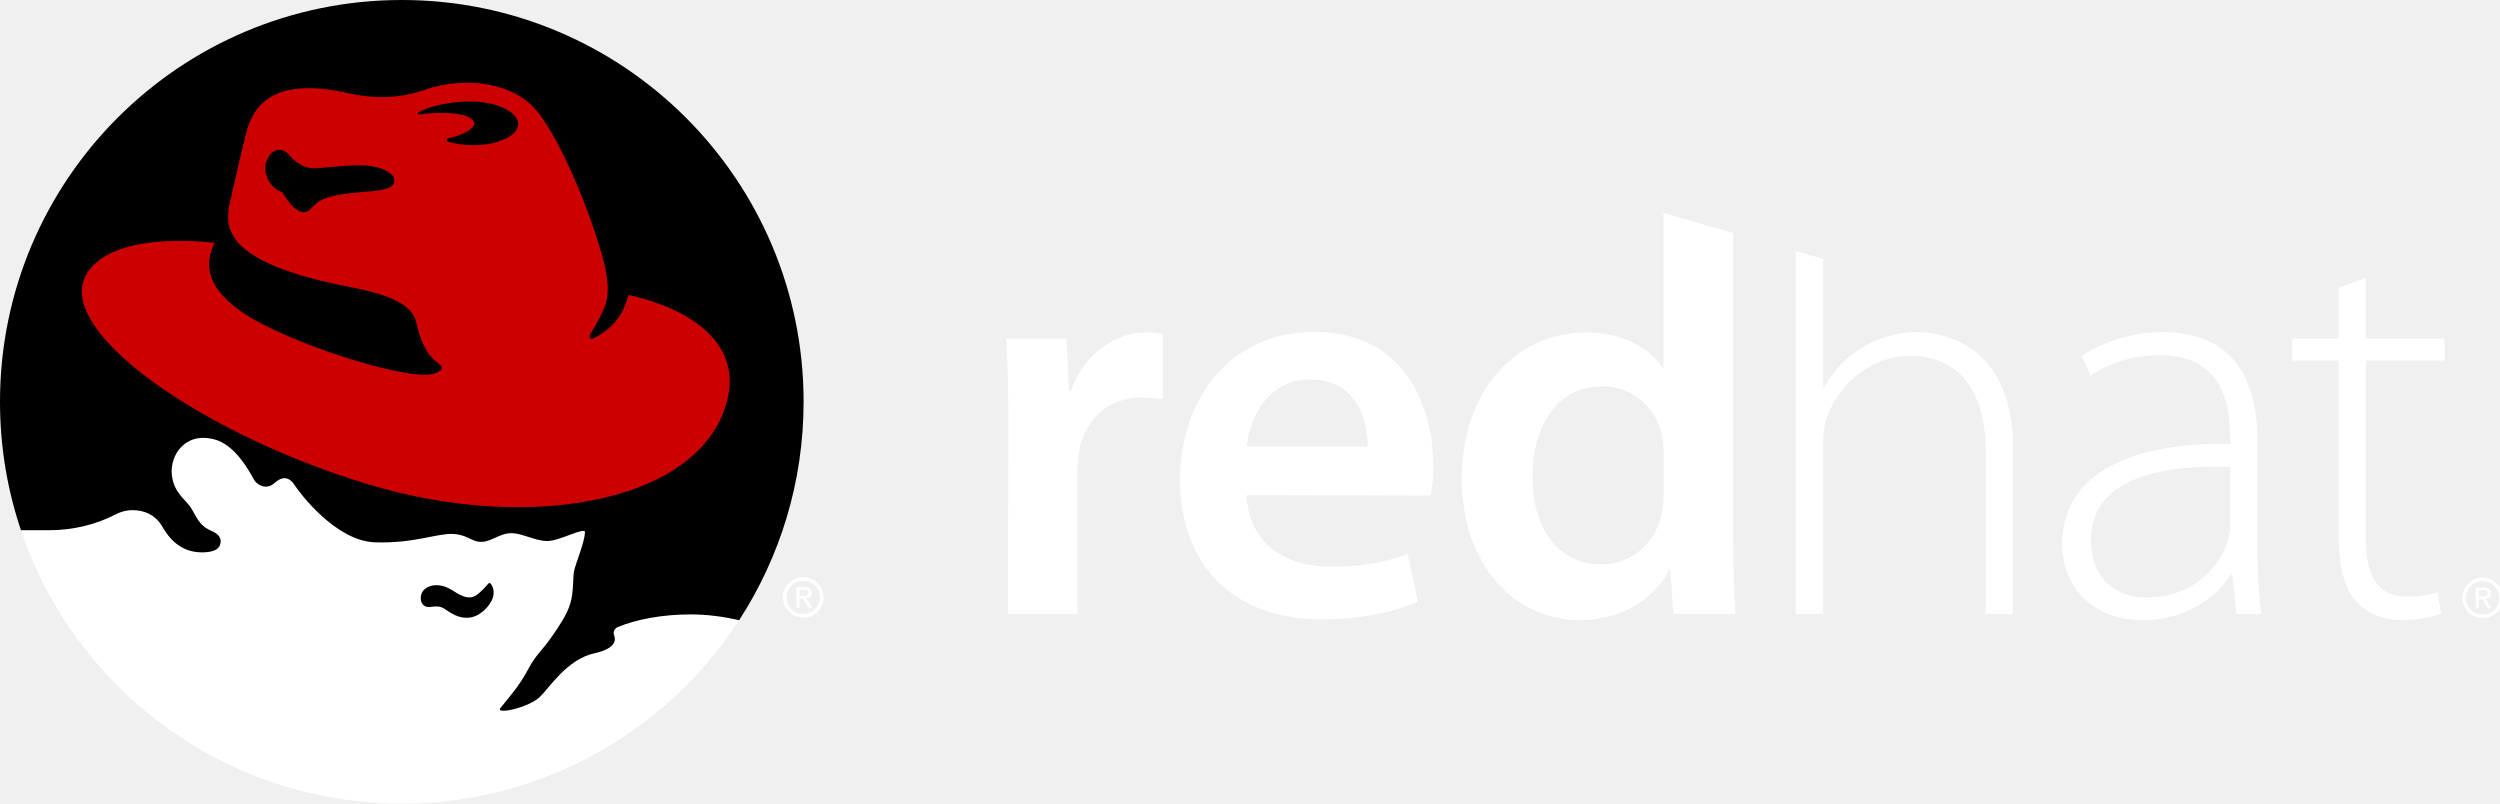
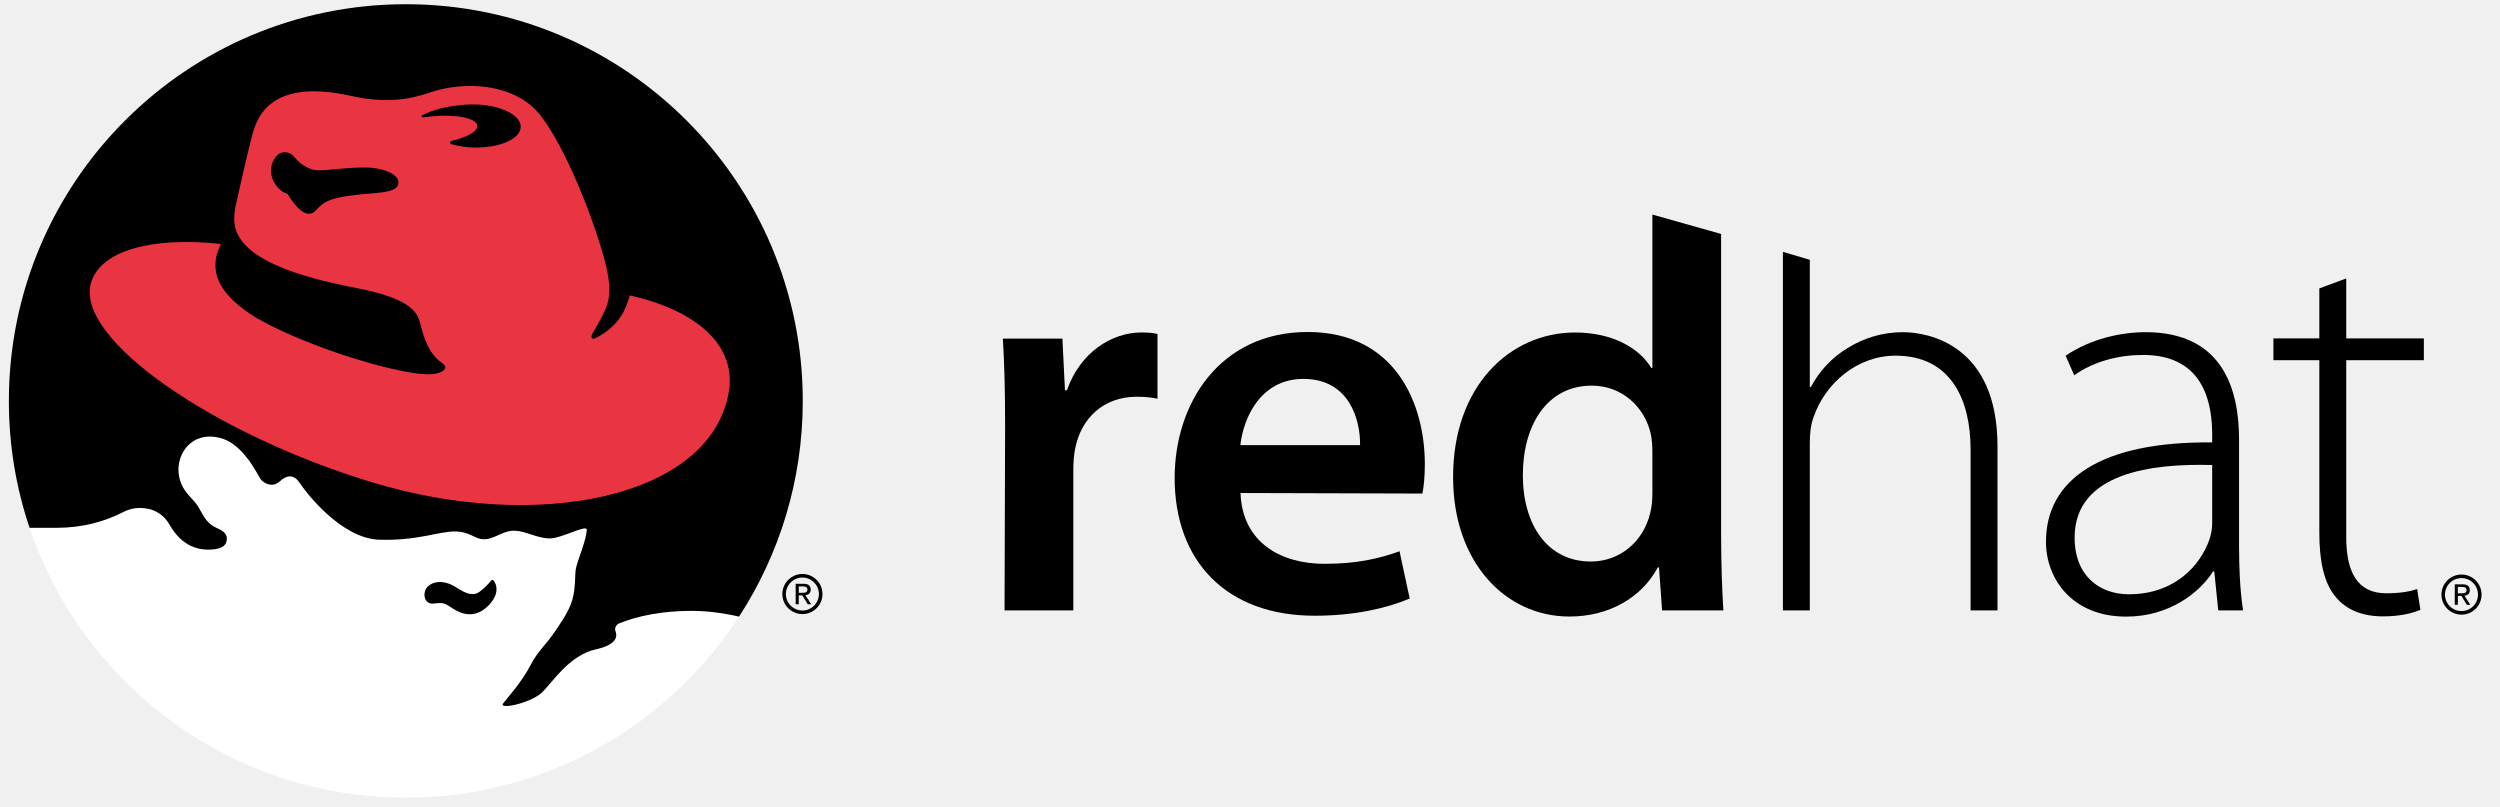
- <svg xmlns="http://www.w3.org/2000/svg" version="1.1" enable-background="new 0 0 184 108" xml:space="preserve" width="112" height="36">
-   <rect id="backgroundrect" width="100%" height="100%" x="0" y="0" fill="none" stroke="none" />
-   <g class="currentLayer" style="">
-     <g id="svg_1" class="">
-       <g id="svg_2">
-         <path fill="#FFFFFF" d="M35.819,26.823 h0.162 l0.245,0.402 h0.158 l-0.265,-0.41 c0.138,-0.016 0.242,-0.089 0.242,-0.254 c0,-0.185 -0.109,-0.264 -0.328,-0.264 h-0.354 v0.928 h0.14 V26.823 zM35.819,26.704 v-0.288 h0.192 c0.098,0 0.203,0.022 0.203,0.137 c0,0.142 -0.106,0.152 -0.226,0.152 H35.819 z" id="svg_3" />
-         <path fill="#FFFFFF" d="M36.895,26.762 c0,0.501 -0.408,0.909 -0.91,0.909 c-0.502,0 -0.91,-0.408 -0.91,-0.909 c0,-0.502 0.408,-0.91 0.91,-0.91 C36.488,25.852 36.895,26.26 36.895,26.762 zM35.985,26.013 c-0.414,0 -0.749,0.335 -0.749,0.75 c0,0.413 0.335,0.746 0.749,0.746 c0.413,0 0.748,-0.334 0.748,-0.746 C36.733,26.348 36.398,26.013 35.985,26.013 z" id="svg_4" />
-         <path fill="#FFFFFF" d="M30.938,27.524 c-1.273,0 -2.432,0.22 -3.286,0.577 c-0.094,0.047 -0.161,0.145 -0.161,0.257 c0,0.041 0.01,0.082 0.026,0.118 c0.101,0.293 -0.065,0.61 -0.892,0.792 c-1.226,0.269 -2,1.535 -2.443,1.955 c-0.52,0.494 -1.989,0.797 -1.768,0.503 c0.173,-0.23 0.834,-0.948 1.236,-1.724 c0.36,-0.694 0.68,-0.891 1.121,-1.553 c0.129,-0.194 0.631,-0.876 0.777,-1.415 c0.164,-0.526 0.109,-1.187 0.171,-1.459 c0.09,-0.393 0.461,-1.244 0.488,-1.724 c0.016,-0.272 -1.135,0.388 -1.681,0.388 c-0.546,0 -1.078,-0.328 -1.566,-0.351 c-0.604,-0.028 -0.992,0.466 -1.539,0.38 c-0.312,-0.05 -0.575,-0.325 -1.12,-0.345 c-0.776,-0.028 -1.725,0.432 -3.507,0.374 c-1.753,-0.057 -3.372,-2.216 -3.593,-2.559 c-0.259,-0.402 -0.575,-0.402 -0.92,-0.086 c-0.345,0.316 -0.77,0.067 -0.891,-0.145 c-0.23,-0.402 -0.845,-1.577 -1.797,-1.824 c-1.317,-0.341 -1.983,0.729 -1.897,1.58 c0.088,0.864 0.646,1.107 0.905,1.566 c0.258,0.46 0.391,0.756 0.878,0.959 c0.345,0.145 0.473,0.357 0.371,0.64 c-0.09,0.247 -0.449,0.303 -0.685,0.315 c-0.502,0.024 -0.853,-0.112 -1.11,-0.276 c-0.298,-0.191 -0.541,-0.455 -0.801,-0.903 c-0.301,-0.495 -0.776,-0.71 -1.328,-0.71 c-0.263,0 -0.51,0.069 -0.729,0.182 c-0.866,0.451 -1.897,0.718 -3.007,0.718 l-1.252,0.001 C3.34,30.874 10.071,36 18.001,36 c6.334,0 11.903,-3.271 15.112,-8.216 C32.418,27.625 31.683,27.524 30.938,27.524 z" id="svg_5" />
-         <path d="M21.927,26.12 c-0.016,0 -0.031,0.007 -0.042,0.018 c-0.233,0.271 -0.334,0.36 -0.502,0.495 c-0.406,0.327 -0.87,-0.042 -1.167,-0.217 c-0.661,-0.388 -1.193,-0.143 -1.322,0.157 c-0.129,0.303 0.014,0.666 0.374,0.618 c0.504,-0.065 0.526,0.013 0.891,0.244 c0.679,0.43 1.174,0.196 1.427,-0.007 c0.211,-0.168 0.328,-0.311 0.438,-0.516 c0.195,-0.385 0.036,-0.69 -0.057,-0.78 C21.955,26.126 21.941,26.12 21.927,26.12 z" id="svg_6" />
-         <path d="M18.001,0 C8.059,0 0,8.059 0,18 c0,2.012 0.33,3.948 0.939,5.754 h1.252 c1.11,0 2.141,-0.267 3.007,-0.718 c0.219,-0.112 0.466,-0.182 0.729,-0.182 c0.553,0 1.027,0.215 1.328,0.71 c0.26,0.449 0.503,0.713 0.801,0.902 c0.256,0.164 0.608,0.3 1.11,0.277 c0.236,-0.011 0.595,-0.068 0.685,-0.315 c0.103,-0.283 -0.026,-0.497 -0.371,-0.64 c-0.487,-0.203 -0.619,-0.501 -0.878,-0.961 c-0.259,-0.459 -0.818,-0.702 -0.905,-1.566 c-0.087,-0.851 0.58,-1.922 1.897,-1.58 c0.952,0.246 1.567,1.422 1.797,1.825 c0.121,0.212 0.546,0.46 0.891,0.145 c0.344,-0.317 0.661,-0.317 0.92,0.086 c0.221,0.343 1.84,2.501 3.593,2.558 c1.782,0.057 2.731,-0.403 3.507,-0.374 c0.545,0.021 0.808,0.295 1.12,0.345 c0.547,0.086 0.935,-0.408 1.539,-0.379 c0.488,0.024 1.02,0.35 1.566,0.35 c0.546,0 1.697,-0.659 1.681,-0.387 c-0.028,0.48 -0.398,1.332 -0.488,1.724 c-0.063,0.272 -0.008,0.933 -0.171,1.46 c-0.146,0.539 -0.648,1.221 -0.777,1.416 c-0.441,0.661 -0.761,0.859 -1.121,1.552 c-0.402,0.776 -1.063,1.494 -1.236,1.724 c-0.221,0.294 1.248,-0.009 1.768,-0.503 c0.443,-0.421 1.217,-1.685 2.443,-1.955 c0.827,-0.182 0.993,-0.499 0.892,-0.792 c-0.015,-0.034 -0.026,-0.076 -0.026,-0.117 c0,-0.112 0.067,-0.21 0.161,-0.258 c0.854,-0.355 2.013,-0.576 3.286,-0.576 c0.744,0 1.48,0.099 2.174,0.26 c1.827,-2.818 2.888,-6.177 2.888,-9.785 C36.001,8.059 27.942,0 18.001,0 z" id="svg_7" />
-         <path fill="#CC0000" d="M28.158,13.211 c-0.178,0.598 -0.431,1.363 -1.556,1.94 c-0.164,0.084 -0.227,-0.054 -0.151,-0.183 c0.425,-0.723 0.501,-0.904 0.625,-1.19 c0.173,-0.417 0.264,-1.011 -0.08,-2.249 c-0.677,-2.436 -2.089,-5.692 -3.116,-6.749 c-0.99,-1.019 -2.785,-1.306 -4.408,-0.89 c-0.598,0.153 -1.767,0.761 -3.934,0.273 c-3.752,-0.845 -4.308,1.034 -4.523,1.852 c-0.216,0.819 -0.733,3.145 -0.733,3.145 c-0.172,0.948 -0.398,2.595 5.428,3.705 c2.714,0.517 2.852,1.218 2.972,1.723 c0.216,0.904 0.56,1.422 0.948,1.68 c0.388,0.259 0,0.473 -0.43,0.517 c-1.156,0.12 -5.428,-1.105 -7.955,-2.541 c-2.068,-1.264 -2.102,-2.401 -1.629,-3.367 c-3.123,-0.338 -5.468,0.293 -5.892,1.771 c-0.729,2.537 5.579,6.872 12.762,9.047 c7.538,2.282 15.292,0.689 16.154,-4.05 C33.029,15.493 31.216,13.901 28.158,13.211 zM16.6,8.571 c-2.079,0.15 -2.295,0.375 -2.684,0.79 c-0.549,0.585 -1.273,-0.759 -1.273,-0.759 c-0.434,-0.091 -0.96,-0.791 -0.677,-1.445 c0.28,-0.646 0.796,-0.453 0.958,-0.251 c0.197,0.245 0.617,0.646 1.163,0.632 c0.546,-0.014 1.175,-0.129 2.053,-0.129 c0.89,0 1.488,0.332 1.522,0.618 C17.692,8.27 17.59,8.499 16.6,8.571 zM21.097,6.501 c-0.373,-0.009 -0.724,-0.063 -1.026,-0.15 c-0.036,-0.009 -0.061,-0.04 -0.061,-0.076 c0,-0.036 0.026,-0.067 0.062,-0.076 c0.72,-0.167 1.206,-0.439 1.171,-0.696 c-0.045,-0.341 -0.987,-0.527 -2.103,-0.415 c-0.122,0.013 -0.241,0.028 -0.357,0.046 c-0.003,0 -0.006,0.001 -0.009,0.001 c-0.032,0 -0.058,-0.025 -0.058,-0.055 c0,-0.022 0.013,-0.041 0.033,-0.05 c0.403,-0.213 1.004,-0.382 1.693,-0.452 c0.207,-0.021 0.408,-0.032 0.603,-0.033 c0.034,0 0.068,0 0.103,0 c1.154,0.026 2.077,0.485 2.064,1.024 C23.198,6.111 22.252,6.527 21.097,6.501 z" id="svg_8" />
-       </g>
-       <g id="svg_9">
-         <path fill="#FFFFFF" d="M45.176,19.136 c0,-1.651 -0.034,-2.865 -0.101,-3.963 h2.7 l0.116,2.342 h0.088 c0.607,-1.736 2.045,-2.621 3.376,-2.621 c0.305,0 0.482,0.011 0.731,0.067 v2.937 c-0.292,-0.057 -0.564,-0.089 -0.939,-0.089 c-1.486,0 -2.517,0.945 -2.795,2.359 c-0.053,0.275 -0.081,0.605 -0.081,0.941 v6.395 h-3.12 L45.176,19.136 z" id="svg_10" />
-         <path fill="#FFFFFF" d="M55.851,22.178 c0.082,2.235 1.812,3.212 3.809,3.212 c1.434,0 2.46,-0.225 3.403,-0.571 l0.461,2.145 c-1.055,0.448 -2.52,0.782 -4.309,0.782 c-4.005,0 -6.35,-2.473 -6.35,-6.251 c0,-3.404 2.065,-6.624 6.031,-6.624 c4.01,0 5.315,3.298 5.315,5.998 c0,0.579 -0.052,1.045 -0.111,1.332 L55.851,22.178 zM61.274,20.006 c0.014,-1.143 -0.483,-3.005 -2.571,-3.005 c-1.92,0 -2.718,1.741 -2.858,3.005 H61.274 z" id="svg_11" />
-         <path fill="#FFFFFF" d="M101.132,24.573 c0,0.976 0.039,1.986 0.18,2.932 h-1.124 l-0.179,-1.769 h-0.058 c-0.598,0.951 -1.973,2.049 -3.935,2.049 c-2.483,0 -3.639,-1.746 -3.639,-3.392 c0,-2.849 2.515,-4.565 7.535,-4.512 v-0.33 c0,-1.221 -0.237,-3.656 -3.157,-3.637 c-1.08,0 -2.205,0.289 -3.098,0.92 l-0.389,-0.888 c1.127,-0.764 2.505,-1.066 3.621,-1.066 c3.562,0 4.243,2.674 4.243,4.879 V24.573 zM99.912,20.908 c-2.688,-0.077 -6.236,0.33 -6.236,3.293 c0,1.774 1.171,2.571 2.456,2.571 c2.057,0 3.226,-1.273 3.652,-2.475 c0.089,-0.263 0.128,-0.528 0.128,-0.739 V20.908 z" id="svg_12" />
-         <path fill="#FFFFFF" d="M105.993,12.442 v2.72 h3.518 v0.99 h-3.518 v8.022 c0,1.569 0.487,2.553 1.813,2.553 c0.636,0 1.086,-0.084 1.402,-0.193 l0.148,0.945 c-0.399,0.167 -0.958,0.297 -1.703,0.297 c-0.901,0 -1.648,-0.284 -2.13,-0.875 c-0.559,-0.648 -0.75,-1.684 -0.75,-2.943 v-7.805 h-2.083 v-0.99 h2.083 v-2.269 L105.993,12.442 z" id="svg_13" />
-         <path fill="#FFFFFF" d="M111.053,26.848 h0.162 l0.245,0.402 h0.158 l-0.265,-0.41 c0.138,-0.017 0.242,-0.089 0.242,-0.254 c0,-0.185 -0.11,-0.264 -0.328,-0.264 h-0.354 v0.928 h0.141 V26.848 zM111.053,26.728 V26.44 h0.191 c0.097,0 0.203,0.022 0.203,0.136 c0,0.143 -0.106,0.152 -0.226,0.152 H111.053 z" id="svg_14" />
-         <path fill="#FFFFFF" d="M112.13,26.786 c0,0.501 -0.408,0.909 -0.91,0.909 c-0.501,0 -0.91,-0.408 -0.91,-0.909 c0,-0.502 0.409,-0.91 0.91,-0.91 C111.722,25.876 112.13,26.284 112.13,26.786 zM111.22,26.037 c-0.415,0 -0.749,0.335 -0.749,0.749 c0,0.413 0.334,0.746 0.749,0.746 c0.413,0 0.748,-0.333 0.748,-0.746 C111.968,26.372 111.632,26.037 111.22,26.037 z" id="svg_15" />
-         <path fill="#FFFFFF" d="M74.529,16.5 h-0.051 c-0.552,-0.911 -1.768,-1.606 -3.456,-1.606 c-2.966,0 -5.548,2.454 -5.529,6.586 c0,3.791 2.332,6.302 5.277,6.302 c1.78,0 3.267,-0.848 4.004,-2.23 h0.055 l0.14,1.953 h2.778 c-0.057,-0.838 -0.103,-2.196 -0.103,-3.459 V10.44 l-3.117,-0.895 V16.5 zM74.529,22.158 c0,0.327 -0.023,0.631 -0.094,0.91 c-0.314,1.35 -1.417,2.219 -2.693,2.219 c-1.963,0 -3.087,-1.655 -3.087,-3.921 c0,-2.288 1.114,-4.059 3.122,-4.059 c1.402,0 2.406,0.988 2.682,2.189 c0.053,0.253 0.07,0.564 0.07,0.814 V22.158 z" id="svg_16" />
-         <path fill="#FFFFFF" d="M85.891,14.88 c-0.939,0 -1.78,0.271 -2.487,0.707 c-0.734,0.43 -1.331,1.093 -1.686,1.78 h-0.049 v-5.771 l-1.221,-0.351 v16.26 h1.221 v-7.548 c0,-0.501 0.038,-0.849 0.166,-1.216 c0.527,-1.535 1.974,-2.795 3.723,-2.795 c2.527,0 3.401,2.026 3.401,4.249 v7.31 h1.22 V20.06 C90.178,15.463 87.06,14.88 85.891,14.88 z" id="svg_17" />
-       </g>
-     </g>
+ <svg xmlns="http://www.w3.org/2000/svg" xmlns:xlink="http://www.w3.org/1999/xlink" version="1.1" width="93" height="30">
+   <path d="m 27.493,22.936 c -0.569,-0.13 -1.173,-0.213 -1.783,-0.213 -1.045,0 -1.995,0.182 -2.696,0.473 -0.078,0.039 -0.132,0.12 -0.132,0.211 0,0.034 0.007,0.068 0.021,0.096 0.082,0.24 -0.054,0.499 -0.732,0.65 -1.006,0.22 -1.641,1.259 -2.004,1.602 -0.427,0.405 -1.631,0.654 -1.45,0.411 0.142,-0.187 0.684,-0.776 1.013,-1.412 0.296,-0.568 0.559,-0.73 0.92,-1.273 0.107,-0.159 0.518,-0.718 0.638,-1.16 0.134,-0.432 0.089,-0.974 0.141,-1.197 0.074,-0.322 0.377,-1.019 0.4,-1.415 0.013,-0.221 -0.931,0.32 -1.379,0.32 -0.448,0 -0.885,-0.269 -1.285,-0.287 -0.495,-0.024 -0.814,0.381 -1.263,0.309 -0.255,-0.04 -0.472,-0.265 -0.918,-0.281 -0.637,-0.024 -1.416,0.353 -2.877,0.307 C 12.669,20.03 11.341,18.259 11.16,17.978 10.947,17.649 10.687,17.649 10.405,17.909 10.122,18.166 9.772,17.963 9.674,17.79 9.485,17.46 8.981,16.497 8.2,16.294 c -1.08,-0.28 -1.627,0.598 -1.556,1.295 0.072,0.709 0.531,0.908 0.744,1.285 0.211,0.376 0.32,0.62 0.718,0.787 0.284,0.118 0.389,0.292 0.305,0.524 C 8.337,20.387 8.043,20.434 7.848,20.443 7.437,20.463 7.149,20.351 6.938,20.217 6.694,20.06 6.494,19.844 6.282,19.477 6.034,19.071 5.645,18.895 5.192,18.895 c -0.216,0 -0.419,0.057 -0.598,0.148 -0.71,0.371 -1.556,0.589 -2.466,0.589 L 1.1,19.633 c 1.969,5.837 7.492,10.039 13.997,10.039 5.195,0 9.764,-2.68 12.396,-6.736" style="fill:#ffffff" />
+   <path d="m 27.493,22.938 c -0.569,-0.132 -1.173,-0.214 -1.783,-0.214 -1.045,0 -1.995,0.182 -2.696,0.473 -0.078,0.039 -0.132,0.119 -0.132,0.211 0,0.033 0.007,0.068 0.021,0.095 0.082,0.241 -0.054,0.501 -0.732,0.651 -1.006,0.221 -1.641,1.258 -2.004,1.601 -0.427,0.406 -1.631,0.655 -1.45,0.413 0.142,-0.189 0.684,-0.778 1.013,-1.414 0.296,-0.567 0.559,-0.73 0.92,-1.272 0.107,-0.159 0.518,-0.719 0.638,-1.16 0.134,-0.433 0.089,-0.974 0.141,-1.197 0.074,-0.322 0.377,-1.019 0.4,-1.414 0.013,-0.223 -0.931,0.318 -1.379,0.318 -0.448,0 -0.885,-0.268 -1.285,-0.286 -0.495,-0.025 -0.814,0.381 -1.263,0.309 -0.255,-0.04 -0.472,-0.265 -0.918,-0.282 -0.637,-0.023 -1.416,0.354 -2.877,0.307 C 12.669,20.03 11.341,18.261 11.16,17.98 10.947,17.649 10.687,17.649 10.405,17.909 10.122,18.167 9.772,17.964 9.674,17.791 9.485,17.46 8.981,16.497 8.2,16.294 7.12,16.014 6.573,16.892 6.644,17.59 c 0.072,0.708 0.531,0.907 0.744,1.284 0.211,0.376 0.32,0.621 0.718,0.788 0.284,0.117 0.389,0.292 0.305,0.524 C 8.337,20.388 8.043,20.435 7.848,20.444 7.437,20.463 7.149,20.352 6.938,20.216 6.694,20.062 6.494,19.845 6.282,19.477 6.034,19.072 5.645,18.895 5.192,18.895 c -0.216,0 -0.419,0.058 -0.598,0.148 -0.71,0.371 -1.556,0.59 -2.466,0.59 l -1.028,0 C 0.6,18.152 0.33,16.565 0.33,14.916 0.33,6.764 6.941,0.157 15.097,0.157 c 8.154,0 14.766,6.607 14.766,14.759 0,2.958 -0.871,5.71 -2.37,8.022" style="fill:#000000" />
+   <path d="m 18.348,21.584 c 0.076,0.073 0.207,0.322 0.047,0.639 -0.09,0.168 -0.187,0.285 -0.359,0.423 -0.209,0.167 -0.614,0.359 -1.17,0.005 -0.3,-0.189 -0.319,-0.253 -0.732,-0.199 -0.295,0.038 -0.412,-0.261 -0.307,-0.508 0.107,-0.247 0.542,-0.447 1.085,-0.129 0.245,0.143 0.625,0.447 0.957,0.177 0.139,-0.109 0.222,-0.183 0.413,-0.405 0.009,-0.009 0.021,-0.014 0.035,-0.014 0.012,0 0.023,0.004 0.031,0.011" style="fill:#000000" />
+   <path d="m 13.947,7.185 c -1.705,0.123 -1.883,0.307 -2.202,0.646 -0.45,0.481 -1.044,-0.621 -1.044,-0.621 -0.357,-0.075 -0.788,-0.649 -0.555,-1.184 0.23,-0.53 0.654,-0.372 0.786,-0.207 0.161,0.201 0.506,0.53 0.954,0.518 0.448,-0.012 0.964,-0.106 1.685,-0.106 0.73,0 1.22,0.272 1.247,0.507 0.025,0.199 -0.059,0.387 -0.871,0.447 m 1.792,-2.817 -0.008,0 c -0.026,0 -0.047,-0.02 -0.047,-0.044 0,-0.018 0.011,-0.034 0.027,-0.041 0.331,-0.174 0.824,-0.314 1.388,-0.37 0.169,-0.018 0.335,-0.028 0.494,-0.028 l 0.085,0 c 0.947,0.022 1.704,0.398 1.693,0.84 -0.012,0.442 -0.787,0.783 -1.735,0.763 -0.305,-0.008 -0.593,-0.052 -0.84,-0.124 -0.031,-0.007 -0.051,-0.032 -0.051,-0.062 0,-0.029 0.02,-0.054 0.052,-0.062 0.589,-0.136 0.988,-0.36 0.96,-0.571 -0.038,-0.279 -0.809,-0.431 -1.725,-0.339 -0.101,0.01 -0.198,0.023 -0.293,0.038 m 7.69,6.621 c -0.146,0.49 -0.353,1.117 -1.277,1.591 -0.135,0.069 -0.185,-0.044 -0.124,-0.15 0.35,-0.594 0.411,-0.742 0.513,-0.975 0.141,-0.343 0.217,-0.83 -0.066,-1.844 -0.555,-1.997 -1.715,-4.668 -2.556,-5.533 -0.813,-0.836 -2.285,-1.072 -3.617,-0.73 -0.49,0.125 -1.449,0.623 -3.227,0.223 -3.077,-0.693 -3.533,0.847 -3.709,1.518 -0.178,0.671 -0.602,2.578 -0.602,2.578 -0.141,0.778 -0.326,2.128 4.453,3.039 2.226,0.423 2.338,0.999 2.438,1.412 0.177,0.741 0.459,1.165 0.777,1.377 0.318,0.212 0,0.388 -0.353,0.423 -0.947,0.099 -4.452,-0.906 -6.526,-2.083 -1.696,-1.036 -1.724,-1.968 -1.336,-2.76 -2.562,-0.277 -4.485,0.24 -4.833,1.453 -0.599,2.08 4.576,5.634 10.469,7.418 6.184,1.871 12.544,0.564 13.251,-3.321 0.321,-1.765 -1.166,-3.071 -3.675,-3.636" style="fill:#e93442" />
+   <g id="g3880">
+     <path d="m 29.714,22.149 0.133,0 0.201,0.33 0.13,0 -0.218,-0.336 c 0.113,-0.014 0.198,-0.073 0.198,-0.209 0,-0.151 -0.089,-0.217 -0.268,-0.217 l -0.291,0 0,0.762 0.115,0 0,-0.33 z m 0,-0.098 0,-0.237 0.157,0 c 0.079,0 0.165,0.019 0.165,0.112 0,0.118 -0.086,0.125 -0.184,0.125 l -0.138,0 z" style="fill:#000000" />
+     <path d="m 30.596,22.099 c 0,0.411 -0.334,0.745 -0.746,0.745 -0.412,0 -0.747,-0.334 -0.747,-0.745 0,-0.411 0.335,-0.747 0.747,-0.747 0.412,0 0.746,0.336 0.746,0.747 m -0.746,-0.614 c -0.34,0 -0.615,0.274 -0.615,0.615 0,0.337 0.275,0.611 0.615,0.611 0.338,0 0.613,-0.274 0.613,-0.611 0,-0.341 -0.275,-0.615 -0.613,-0.615" style="fill:#000000" />
  </g>
+   <path d="m 37.39,15.846 c 0,-1.354 -0.029,-2.349 -0.083,-3.249 l 2.214,0 0.096,1.921 0.072,0 c 0.498,-1.424 1.678,-2.15 2.769,-2.15 0.249,0 0.395,0.009 0.601,0.056 l 0,2.408 c -0.24,-0.048 -0.464,-0.073 -0.772,-0.073 -1.218,0 -2.064,0.775 -2.293,1.934 -0.042,0.225 -0.066,0.496 -0.066,0.771 l 0,5.243 -2.559,0 0.021,-6.861 z" style="fill:#000000" />
+   <path d="m 46.147,18.34 c 0.067,1.832 1.486,2.634 3.124,2.634 1.176,0 2.019,-0.185 2.791,-0.468 l 0.379,1.759 c -0.865,0.367 -2.066,0.64 -3.534,0.64 -3.285,0 -5.21,-2.027 -5.21,-5.125 0,-2.791 1.693,-5.43 4.947,-5.43 3.29,0 4.36,2.703 4.36,4.916 0,0.476 -0.042,0.856 -0.09,1.094 l -6.767,-0.02 z m 4.448,-1.781 c 0.012,-0.937 -0.396,-2.464 -2.109,-2.464 -1.575,0 -2.23,1.429 -2.345,2.464 l 4.454,0 z" style="fill:#000000" />
+   <path d="m 61.469,18.324 c 0,0.268 -0.02,0.518 -0.078,0.746 -0.257,1.107 -1.163,1.819 -2.209,1.819 -1.61,0 -2.532,-1.357 -2.532,-3.214 0,-1.876 0.913,-3.329 2.56,-3.329 1.151,0 1.975,0.812 2.2,1.796 0.044,0.207 0.059,0.463 0.059,0.667 l 0,1.515 z m 2.556,-9.621 -2.556,-0.721 0,5.704 -0.042,0 c -0.453,-0.747 -1.451,-1.317 -2.836,-1.317 -2.433,0 -4.551,2.012 -4.535,5.399 0,3.108 1.913,5.167 4.329,5.167 1.459,0 2.681,-0.695 3.285,-1.828 l 0.045,0 0.115,1.601 2.28,0 c -0.047,-0.688 -0.085,-1.8 -0.085,-2.835 l 0,-11.17 z" style="fill:#000000" />
+   <path d="m 70.79,12.357 c -0.771,0 -1.462,0.222 -2.041,0.58 -0.602,0.352 -1.091,0.897 -1.383,1.459 l -0.041,0 0,-4.731 -1.001,-0.296 0,13.339 1.001,0 0,-6.188 c 0,-0.411 0.031,-0.696 0.137,-0.997 0.432,-1.26 1.619,-2.292 3.054,-2.292 2.072,0 2.79,1.661 2.79,3.483 l 0,5.994 1.001,0 0,-6.103 c 0,-3.769 -2.558,-4.248 -3.517,-4.248" style="fill:#000000" />
+   <path d="m 83.293,20.304 c 0,0.801 0.032,1.628 0.148,2.403 l -0.922,0 -0.148,-1.449 -0.047,0 c -0.491,0.78 -1.619,1.68 -3.228,1.68 -2.037,0 -2.986,-1.433 -2.986,-2.781 0,-2.335 2.064,-3.743 6.183,-3.699 l 0,-0.27 c 0,-1.002 -0.195,-2.998 -2.591,-2.983 -0.886,0 -1.809,0.237 -2.542,0.754 l -0.318,-0.727 c 0.926,-0.627 2.055,-0.875 2.971,-0.875 2.921,0 3.48,2.192 3.48,4 l 0,3.947 z m -1,-3.005 c -2.206,-0.063 -5.117,0.271 -5.117,2.7 0,1.454 0.96,2.108 2.015,2.108 1.687,0 2.647,-1.044 2.997,-2.029 0.072,-0.215 0.105,-0.433 0.105,-0.607 l 0,-2.172 z" style="fill:#000000" />
+   <path d="m 87.28,10.359 0,2.229 2.887,0 0,0.812 -2.887,0 0,6.577 c 0,1.287 0.399,2.093 1.488,2.093 0.521,0 0.891,-0.068 1.15,-0.159 l 0.121,0.775 c -0.327,0.138 -0.786,0.243 -1.397,0.243 -0.739,0 -1.352,-0.232 -1.748,-0.716 -0.458,-0.532 -0.615,-1.381 -0.615,-2.414 l 0,-6.399 -1.708,0 0,-0.812 1.708,0 0,-1.86 1.001,-0.369 z" style="fill:#000000" />
+   <use transform="translate(61.7183,0.0205)" id="use3884" x="0" y="0" width="93" height="30" xlink:href="#g3880" />
</svg>
